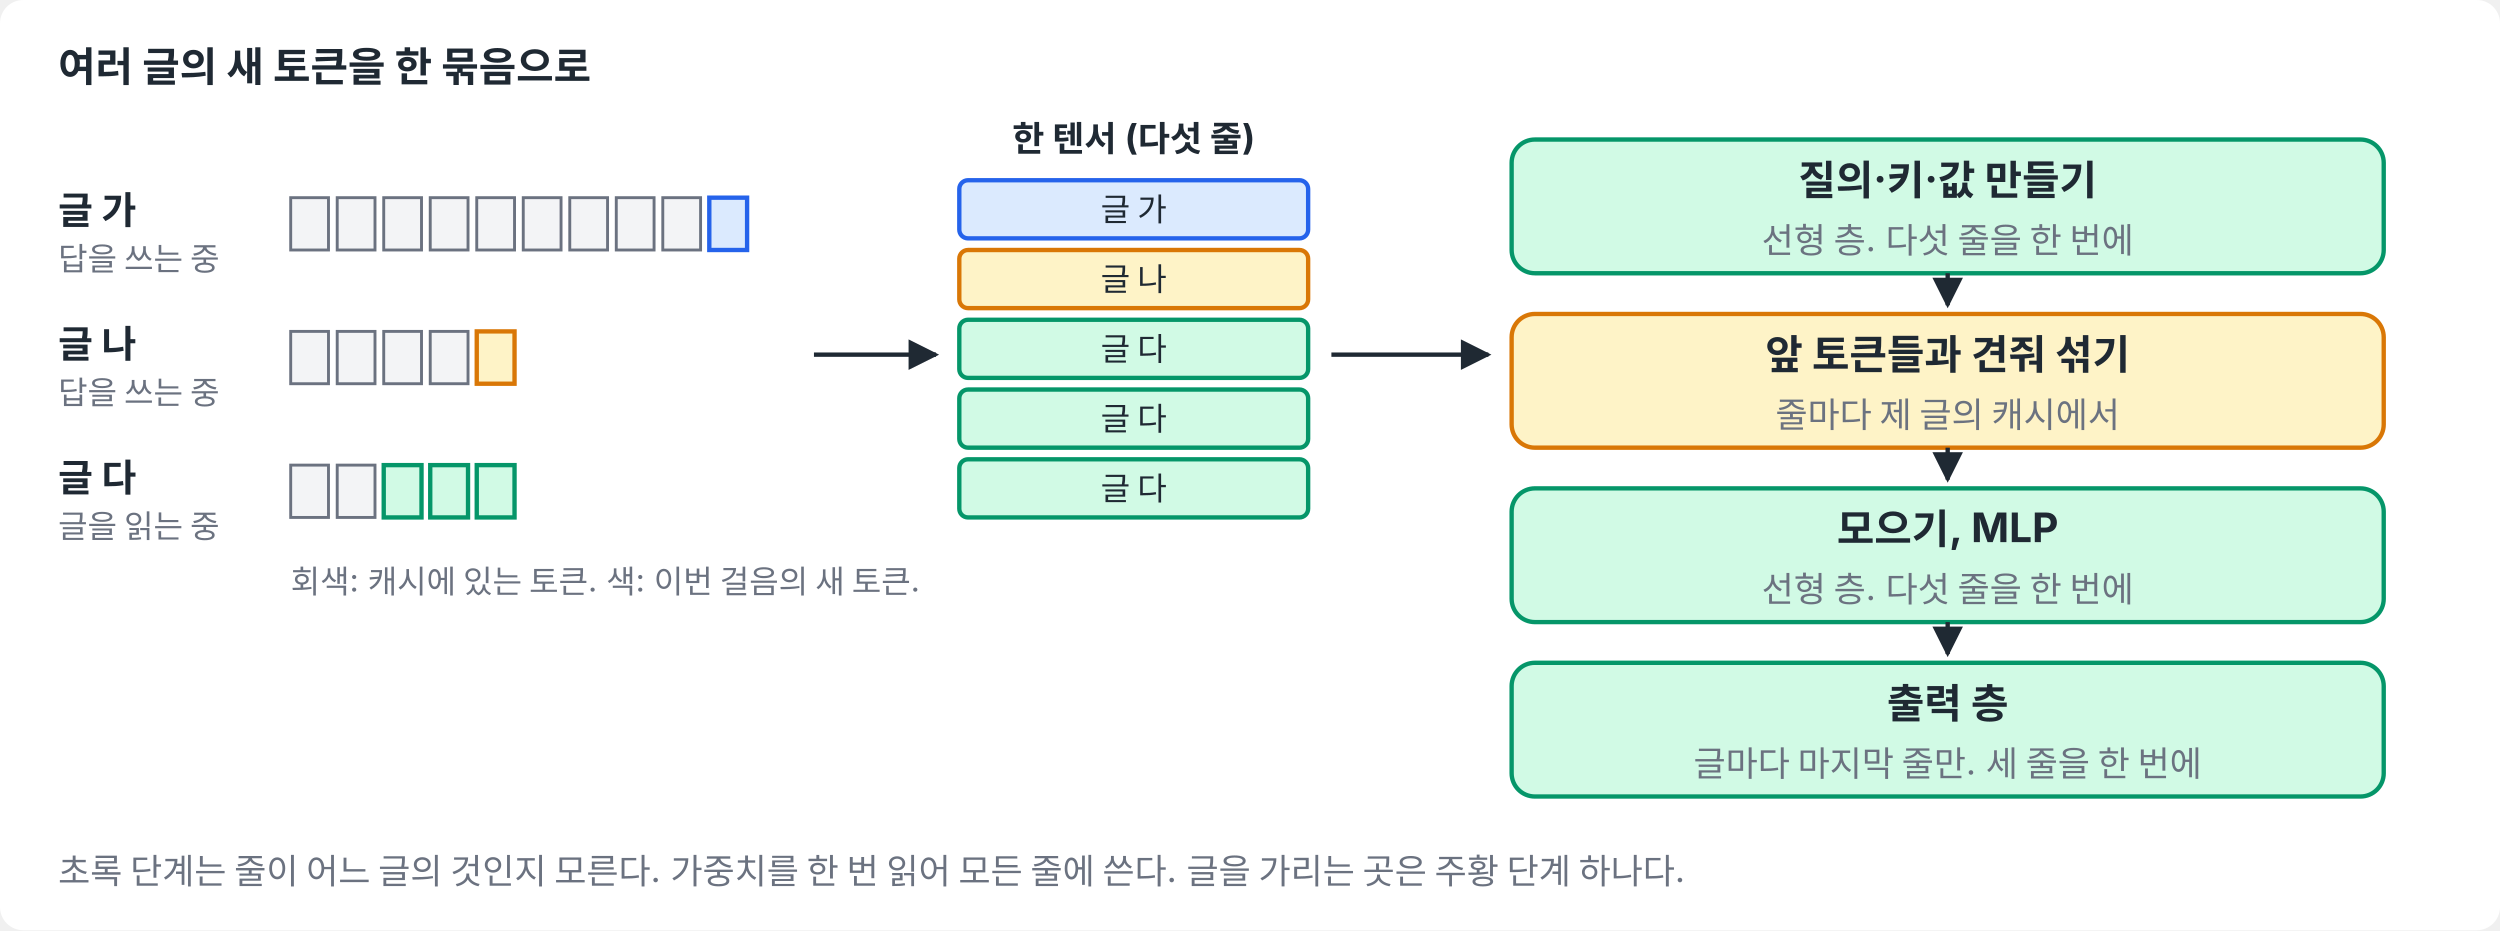
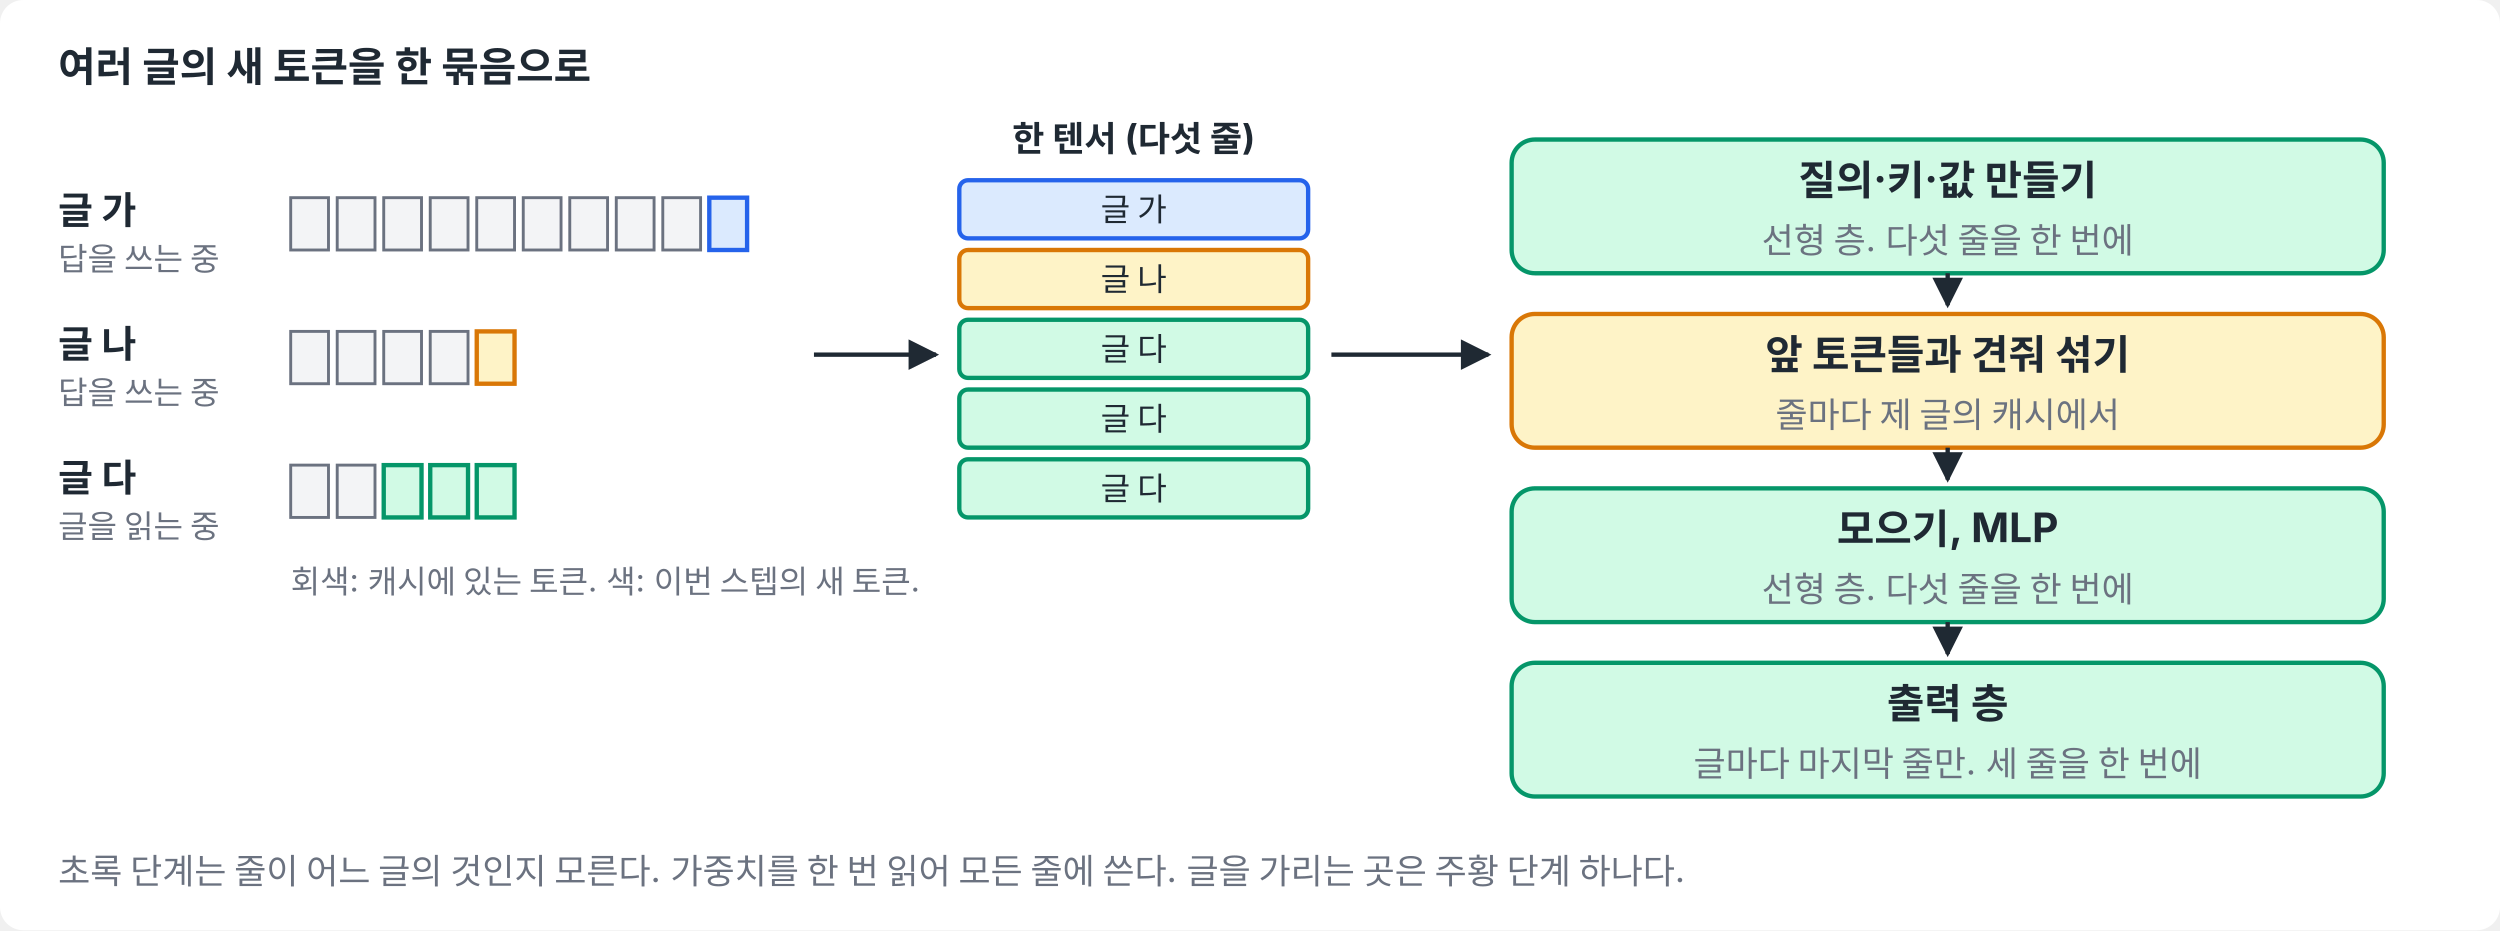
<svg xmlns="http://www.w3.org/2000/svg" viewBox="0 0 860 320" width="860" height="320" font-family="-apple-system, Segoe UI, Noto Sans KR, sans-serif" font-size="14">
  <defs>
    <marker id="arrow-1f2933" viewBox="0 0 10 10" refX="9" refY="5" markerWidth="7" markerHeight="7" orient="auto">
      <path d="M0,0 L10,5 L0,10 z" fill="#1f2933" />
    </marker>
    <marker id="arrow-6b7280" viewBox="0 0 10 10" refX="9" refY="5" markerWidth="7" markerHeight="7" orient="auto">
      <path d="M0,0 L10,5 L0,10 z" fill="#6b7280" />
    </marker>
    <marker id="arrow-2563eb" viewBox="0 0 10 10" refX="9" refY="5" markerWidth="7" markerHeight="7" orient="auto">
      <path d="M0,0 L10,5 L0,10 z" fill="#2563eb" />
    </marker>
    <marker id="arrow-d97706" viewBox="0 0 10 10" refX="9" refY="5" markerWidth="7" markerHeight="7" orient="auto">
      <path d="M0,0 L10,5 L0,10 z" fill="#d97706" />
    </marker>
    <marker id="arrow-059669" viewBox="0 0 10 10" refX="9" refY="5" markerWidth="7" markerHeight="7" orient="auto">
      <path d="M0,0 L10,5 L0,10 z" fill="#059669" />
    </marker>
  </defs>
  <rect width="860" height="320" rx="8" fill="#ffffff" />
  <text x="20" y="28" fill="#1f2933" font-size="14" text-anchor="start" font-weight="bold">여러 글의 새 토큰을 한 묶음으로</text>
  <text x="20" y="77" fill="#1f2933" font-size="13" text-anchor="start" font-weight="bold">글 가</text>
  <text x="20" y="93" fill="#6b7280" font-size="11" text-anchor="start" font-weight="normal">답을 쓰는 중</text>
  <rect x="100.0" y="68.0" width="13.0" height="18.0" rx="0" fill="#f3f4f6" stroke="#6b7280" stroke-width="1" />
  <rect x="116.0" y="68.0" width="13.0" height="18.0" rx="0" fill="#f3f4f6" stroke="#6b7280" stroke-width="1" />
  <rect x="132.0" y="68.0" width="13.0" height="18.0" rx="0" fill="#f3f4f6" stroke="#6b7280" stroke-width="1" />
  <rect x="148.0" y="68.0" width="13.0" height="18.0" rx="0" fill="#f3f4f6" stroke="#6b7280" stroke-width="1" />
  <rect x="164.0" y="68.0" width="13.0" height="18.0" rx="0" fill="#f3f4f6" stroke="#6b7280" stroke-width="1" />
  <rect x="180.0" y="68.0" width="13.0" height="18.0" rx="0" fill="#f3f4f6" stroke="#6b7280" stroke-width="1" />
  <rect x="196.0" y="68.0" width="13.0" height="18.0" rx="0" fill="#f3f4f6" stroke="#6b7280" stroke-width="1" />
  <rect x="212.0" y="68.0" width="13.0" height="18.0" rx="0" fill="#f3f4f6" stroke="#6b7280" stroke-width="1" />
  <rect x="228.0" y="68.0" width="13.0" height="18.0" rx="0" fill="#f3f4f6" stroke="#6b7280" stroke-width="1" />
  <rect x="244.0" y="68.0" width="13.0" height="18.0" rx="0" fill="#dbeafe" stroke="#2563eb" stroke-width="1.5" />
  <text x="20" y="123" fill="#1f2933" font-size="13" text-anchor="start" font-weight="bold">글 나</text>
  <text x="20" y="139" fill="#6b7280" font-size="11" text-anchor="start" font-weight="normal">답을 쓰는 중</text>
  <rect x="100.0" y="114.0" width="13.0" height="18.0" rx="0" fill="#f3f4f6" stroke="#6b7280" stroke-width="1" />
  <rect x="116.0" y="114.0" width="13.0" height="18.0" rx="0" fill="#f3f4f6" stroke="#6b7280" stroke-width="1" />
  <rect x="132.0" y="114.0" width="13.0" height="18.0" rx="0" fill="#f3f4f6" stroke="#6b7280" stroke-width="1" />
  <rect x="148.0" y="114.0" width="13.0" height="18.0" rx="0" fill="#f3f4f6" stroke="#6b7280" stroke-width="1" />
  <rect x="164.0" y="114.0" width="13.0" height="18.0" rx="0" fill="#fef3c7" stroke="#d97706" stroke-width="1.5" />
  <text x="20" y="169" fill="#1f2933" font-size="13" text-anchor="start" font-weight="bold">글 다</text>
  <text x="20" y="185" fill="#6b7280" font-size="11" text-anchor="start" font-weight="normal">글을 읽는 중</text>
  <rect x="100.0" y="160.0" width="13.0" height="18.0" rx="0" fill="#f3f4f6" stroke="#6b7280" stroke-width="1" />
  <rect x="116.0" y="160.0" width="13.0" height="18.0" rx="0" fill="#f3f4f6" stroke="#6b7280" stroke-width="1" />
  <rect x="132.0" y="160.0" width="13.0" height="18.0" rx="0" fill="#d1fae5" stroke="#059669" stroke-width="1.5" />
  <rect x="148.0" y="160.0" width="13.0" height="18.0" rx="0" fill="#d1fae5" stroke="#059669" stroke-width="1.5" />
  <rect x="164.0" y="160.0" width="13.0" height="18.0" rx="0" fill="#d1fae5" stroke="#059669" stroke-width="1.5" />
-   <text x="100" y="204" fill="#6b7280" font-size="11" text-anchor="start" font-weight="normal">회색: 캐시에 있는 토큰.  색: 이번 걸음의 새 토큰.</text>
+   <text x="100" y="204" fill="#6b7280" font-size="11" text-anchor="start" font-weight="normal">회색: 캐시에 있는 토큰.  색: 이번 스텝의 새 토큰.</text>
  <text x="390" y="52" fill="#1f2933" font-size="12" text-anchor="middle" font-weight="bold">한 텐서 (다섯 줄)</text>
  <rect x="330.0" y="62.0" width="120.0" height="20.0" rx="3" fill="#dbeafe" stroke="#2563eb" stroke-width="1.5" />
  <text x="390" y="76" fill="#1f2933" font-size="11" text-anchor="middle" font-weight="normal">글 가</text>
  <rect x="330.0" y="86.0" width="120.0" height="20.0" rx="3" fill="#fef3c7" stroke="#d97706" stroke-width="1.5" />
  <text x="390" y="100" fill="#1f2933" font-size="11" text-anchor="middle" font-weight="normal">글 나</text>
  <rect x="330.0" y="110.0" width="120.0" height="20.0" rx="3" fill="#d1fae5" stroke="#059669" stroke-width="1.5" />
  <text x="390" y="124" fill="#1f2933" font-size="11" text-anchor="middle" font-weight="normal">글 다</text>
  <rect x="330.0" y="134.0" width="120.0" height="20.0" rx="3" fill="#d1fae5" stroke="#059669" stroke-width="1.5" />
  <text x="390" y="148" fill="#1f2933" font-size="11" text-anchor="middle" font-weight="normal">글 다</text>
  <rect x="330.0" y="158.0" width="120.0" height="20.0" rx="3" fill="#d1fae5" stroke="#059669" stroke-width="1.5" />
  <text x="390" y="172" fill="#1f2933" font-size="11" text-anchor="middle" font-weight="normal">글 다</text>
  <line x1="280" y1="122" x2="322" y2="122" stroke="#1f2933" stroke-width="1.5" marker-end="url(#arrow-1f2933)" />
  <rect x="520" y="48" width="300" height="46" rx="8" fill="#d1fae5" stroke="#059669" stroke-width="1.5" />
  <text x="670.0" y="67.0" fill="#1f2933" font-size="14" text-anchor="middle" font-weight="bold">질의·키·값 만들기</text>
  <text x="670.0" y="87.0" fill="#6b7280" font-size="12" text-anchor="middle" font-weight="normal">선형 층. 다섯 줄을 한 번에</text>
  <rect x="520" y="108" width="300" height="46" rx="8" fill="#fef3c7" stroke="#d97706" stroke-width="1.5" />
  <text x="670.0" y="127.0" fill="#1f2933" font-size="14" text-anchor="middle" font-weight="bold">앞 토큰들과 견줘 섞기</text>
  <text x="670.0" y="147.0" fill="#6b7280" font-size="12" text-anchor="middle" font-weight="normal">줄마다 제 글의 캐시에서</text>
  <line x1="670" y1="94" x2="670" y2="105" stroke="#1f2933" stroke-width="1.5" marker-end="url(#arrow-1f2933)" />
  <rect x="520" y="168" width="300" height="46" rx="8" fill="#d1fae5" stroke="#059669" stroke-width="1.5" />
  <text x="670.0" y="187.0" fill="#1f2933" font-size="14" text-anchor="middle" font-weight="bold">모으기, MLP</text>
  <text x="670.0" y="207.0" fill="#6b7280" font-size="12" text-anchor="middle" font-weight="normal">선형 층. 다섯 줄을 한 번에</text>
  <line x1="670" y1="154" x2="670" y2="165" stroke="#1f2933" stroke-width="1.5" marker-end="url(#arrow-1f2933)" />
  <rect x="520" y="228" width="300" height="46" rx="8" fill="#d1fae5" stroke="#059669" stroke-width="1.5" />
  <text x="670.0" y="247.0" fill="#1f2933" font-size="14" text-anchor="middle" font-weight="bold">출력 층</text>
  <text x="670.0" y="267.0" fill="#6b7280" font-size="12" text-anchor="middle" font-weight="normal">글마다 마지막 줄만. 세 줄을 한 번에</text>
  <line x1="670" y1="214" x2="670" y2="225" stroke="#1f2933" stroke-width="1.5" marker-end="url(#arrow-1f2933)" />
  <line x1="458" y1="122" x2="512" y2="122" stroke="#1f2933" stroke-width="1.5" marker-end="url(#arrow-1f2933)" />
  <text x="20" y="304" fill="#6b7280" font-size="12" text-anchor="start" font-weight="normal">초록 단계는 줄이 어느 글의 것인지 모른다. 가중치를 한 번 읽어 모든 줄에 쓴다. 글을 가리는 곳은 주황 단계 하나다.</text>
</svg>
